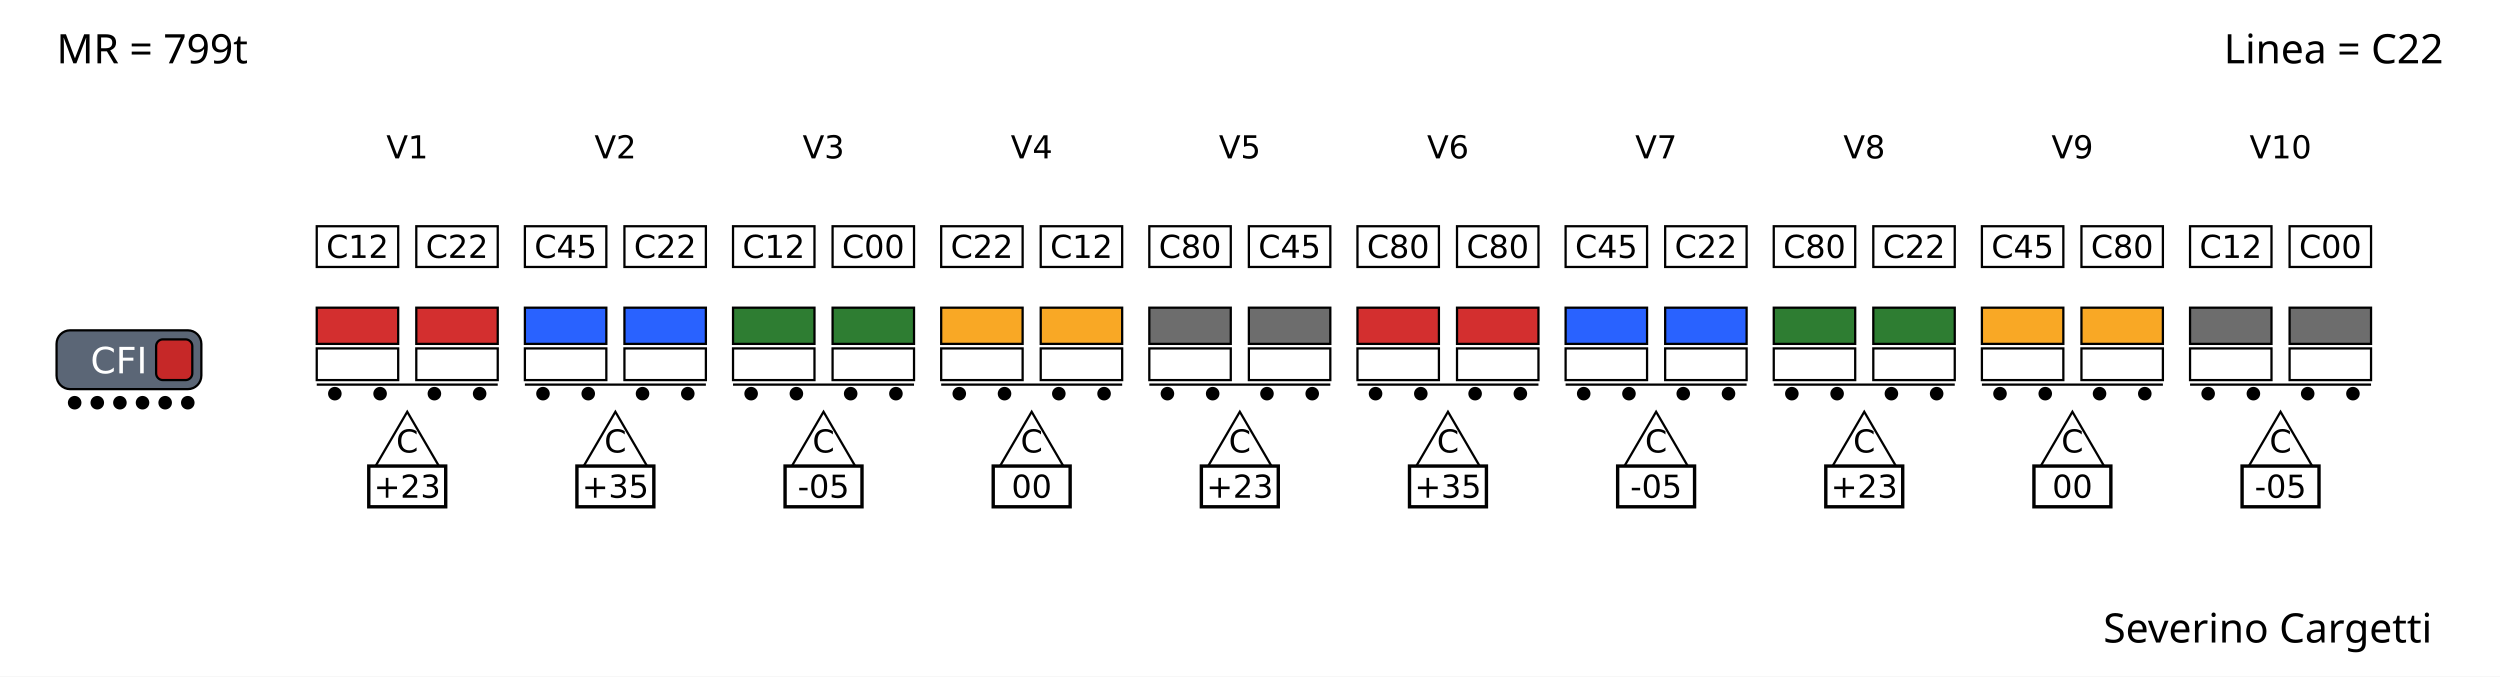
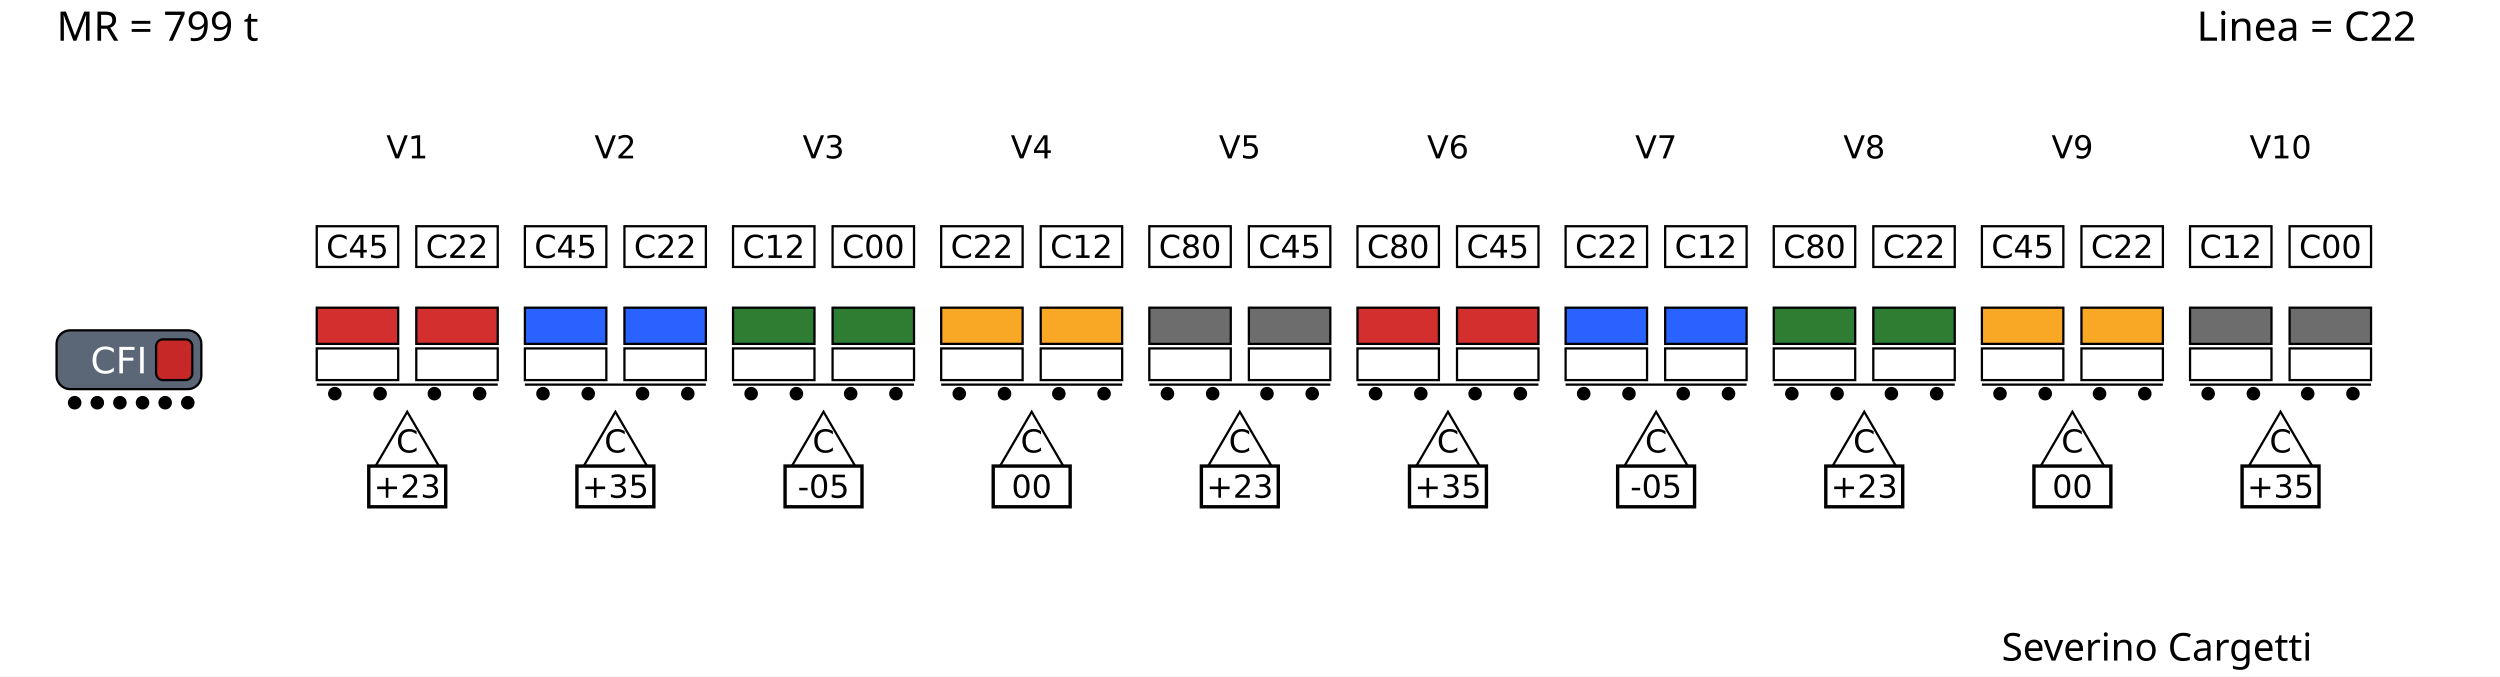
<svg xmlns="http://www.w3.org/2000/svg" width="1105" height="299" viewBox="0 0 1105 299">
  <rect width="100%" height="100%" fill="white" />
-   <text x="25" y="28" font-family="DejaVuSans-Bold" font-size="18">MR = 799t</text>
-   <text x="1080" y="28" text-anchor="end" font-family="DejaVuSans-Bold" font-size="18">Linea = C22</text>
+   <text x="25" y="18" font-family="DejaVuSans-Bold" font-size="18">MR = 799 t</text>
+   <text x="1068" y="18" text-anchor="end" font-family="DejaVuSans-Bold" font-size="18">Linea = C22</text>
  <rect x="25" y="146" width="64" height="26" rx="6" ry="6" fill="#5b6676" stroke="black" stroke-width="1" />
  <rect x="69" y="150" width="16" height="18" rx="3" ry="3" fill="#c62828" stroke="black" stroke-width="1" />
  <text x="40" y="165" font-family="DejaVuSans" font-size="16" fill="white">CFI</text>
  <circle cx="33" cy="178" r="3" fill="black" />
  <circle cx="43" cy="178" r="3" fill="black" />
  <circle cx="53" cy="178" r="3" fill="black" />
  <circle cx="63" cy="178" r="3" fill="black" />
  <circle cx="73" cy="178" r="3" fill="black" />
  <circle cx="83" cy="178" r="3" fill="black" />
  <text x="180.0" y="70" text-anchor="middle" font-family="DejaVuSans" font-size="14">V1</text>
  <rect x="140" y="100" width="36" height="18" fill="white" stroke="black" stroke-width="1" />
-   <text x="158.0" y="114" text-anchor="middle" font-family="DejaVuSans" font-size="14">C12</text>
+   <text x="158.0" y="114" text-anchor="middle" font-family="DejaVuSans" font-size="14">C45</text>
  <rect x="140" y="136" width="36" height="16" fill="#d32f2f" stroke="black" stroke-width="1" />
  <rect x="140" y="154" width="36" height="14" fill="white" stroke="black" stroke-width="1" />
  <circle cx="148" cy="174" r="3" fill="black" />
  <circle cx="168" cy="174" r="3" fill="black" />
  <rect x="184" y="100" width="36" height="18" fill="white" stroke="black" stroke-width="1" />
  <text x="202.0" y="114" text-anchor="middle" font-family="DejaVuSans" font-size="14">C22</text>
  <rect x="184" y="136" width="36" height="16" fill="#d32f2f" stroke="black" stroke-width="1" />
  <rect x="184" y="154" width="36" height="14" fill="white" stroke="black" stroke-width="1" />
  <circle cx="192" cy="174" r="3" fill="black" />
  <circle cx="212" cy="174" r="3" fill="black" />
  <line x1="140" y1="170" x2="220" y2="170" stroke="black" stroke-width="1" />
  <polygon points="180.0,182 166.0,206 194.0,206" fill="white" stroke="black" stroke-width="1" />
  <text x="180.0" y="200" text-anchor="middle" font-family="DejaVuSans" font-size="14">C</text>
  <rect x="163.0" y="206" width="34" height="18" fill="white" stroke="black" stroke-width="1.5" />
  <text x="180.0" y="220" text-anchor="middle" font-family="DejaVuSans" font-size="14">+23</text>
  <text x="272.0" y="70" text-anchor="middle" font-family="DejaVuSans" font-size="14">V2</text>
  <rect x="232" y="100" width="36" height="18" fill="white" stroke="black" stroke-width="1" />
  <text x="250.0" y="114" text-anchor="middle" font-family="DejaVuSans" font-size="14">C45</text>
  <rect x="232" y="136" width="36" height="16" fill="#2962ff" stroke="black" stroke-width="1" />
  <rect x="232" y="154" width="36" height="14" fill="white" stroke="black" stroke-width="1" />
  <circle cx="240" cy="174" r="3" fill="black" />
  <circle cx="260" cy="174" r="3" fill="black" />
  <rect x="276" y="100" width="36" height="18" fill="white" stroke="black" stroke-width="1" />
  <text x="294.0" y="114" text-anchor="middle" font-family="DejaVuSans" font-size="14">C22</text>
  <rect x="276" y="136" width="36" height="16" fill="#2962ff" stroke="black" stroke-width="1" />
  <rect x="276" y="154" width="36" height="14" fill="white" stroke="black" stroke-width="1" />
  <circle cx="284" cy="174" r="3" fill="black" />
  <circle cx="304" cy="174" r="3" fill="black" />
  <line x1="232" y1="170" x2="312" y2="170" stroke="black" stroke-width="1" />
  <polygon points="272.0,182 258.0,206 286.0,206" fill="white" stroke="black" stroke-width="1" />
  <text x="272.0" y="200" text-anchor="middle" font-family="DejaVuSans" font-size="14">C</text>
  <rect x="255.0" y="206" width="34" height="18" fill="white" stroke="black" stroke-width="1.5" />
  <text x="272.0" y="220" text-anchor="middle" font-family="DejaVuSans" font-size="14">+35</text>
  <text x="364.0" y="70" text-anchor="middle" font-family="DejaVuSans" font-size="14">V3</text>
  <rect x="324" y="100" width="36" height="18" fill="white" stroke="black" stroke-width="1" />
  <text x="342.0" y="114" text-anchor="middle" font-family="DejaVuSans" font-size="14">C12</text>
  <rect x="324" y="136" width="36" height="16" fill="#2e7d32" stroke="black" stroke-width="1" />
  <rect x="324" y="154" width="36" height="14" fill="white" stroke="black" stroke-width="1" />
  <circle cx="332" cy="174" r="3" fill="black" />
  <circle cx="352" cy="174" r="3" fill="black" />
  <rect x="368" y="100" width="36" height="18" fill="white" stroke="black" stroke-width="1" />
  <text x="386.0" y="114" text-anchor="middle" font-family="DejaVuSans" font-size="14">C00</text>
  <rect x="368" y="136" width="36" height="16" fill="#2e7d32" stroke="black" stroke-width="1" />
  <rect x="368" y="154" width="36" height="14" fill="white" stroke="black" stroke-width="1" />
  <circle cx="376" cy="174" r="3" fill="black" />
  <circle cx="396" cy="174" r="3" fill="black" />
  <line x1="324" y1="170" x2="404" y2="170" stroke="black" stroke-width="1" />
  <polygon points="364.0,182 350.0,206 378.0,206" fill="white" stroke="black" stroke-width="1" />
  <text x="364.0" y="200" text-anchor="middle" font-family="DejaVuSans" font-size="14">C</text>
  <rect x="347.0" y="206" width="34" height="18" fill="white" stroke="black" stroke-width="1.5" />
  <text x="364.0" y="220" text-anchor="middle" font-family="DejaVuSans" font-size="14">-05</text>
  <text x="456.0" y="70" text-anchor="middle" font-family="DejaVuSans" font-size="14">V4</text>
  <rect x="416" y="100" width="36" height="18" fill="white" stroke="black" stroke-width="1" />
  <text x="434.0" y="114" text-anchor="middle" font-family="DejaVuSans" font-size="14">C22</text>
  <rect x="416" y="136" width="36" height="16" fill="#f9a825" stroke="black" stroke-width="1" />
  <rect x="416" y="154" width="36" height="14" fill="white" stroke="black" stroke-width="1" />
  <circle cx="424" cy="174" r="3" fill="black" />
  <circle cx="444" cy="174" r="3" fill="black" />
  <rect x="460" y="100" width="36" height="18" fill="white" stroke="black" stroke-width="1" />
  <text x="478.0" y="114" text-anchor="middle" font-family="DejaVuSans" font-size="14">C12</text>
  <rect x="460" y="136" width="36" height="16" fill="#f9a825" stroke="black" stroke-width="1" />
  <rect x="460" y="154" width="36" height="14" fill="white" stroke="black" stroke-width="1" />
  <circle cx="468" cy="174" r="3" fill="black" />
  <circle cx="488" cy="174" r="3" fill="black" />
  <line x1="416" y1="170" x2="496" y2="170" stroke="black" stroke-width="1" />
  <polygon points="456.0,182 442.0,206 470.0,206" fill="white" stroke="black" stroke-width="1" />
  <text x="456.0" y="200" text-anchor="middle" font-family="DejaVuSans" font-size="14">C</text>
  <rect x="439.0" y="206" width="34" height="18" fill="white" stroke="black" stroke-width="1.5" />
  <text x="456.0" y="220" text-anchor="middle" font-family="DejaVuSans" font-size="14">00</text>
  <text x="548.0" y="70" text-anchor="middle" font-family="DejaVuSans" font-size="14">V5</text>
  <rect x="508" y="100" width="36" height="18" fill="white" stroke="black" stroke-width="1" />
  <text x="526.0" y="114" text-anchor="middle" font-family="DejaVuSans" font-size="14">C80</text>
  <rect x="508" y="136" width="36" height="16" fill="#6d6d6d" stroke="black" stroke-width="1" />
  <rect x="508" y="154" width="36" height="14" fill="white" stroke="black" stroke-width="1" />
  <circle cx="516" cy="174" r="3" fill="black" />
  <circle cx="536" cy="174" r="3" fill="black" />
  <rect x="552" y="100" width="36" height="18" fill="white" stroke="black" stroke-width="1" />
  <text x="570.0" y="114" text-anchor="middle" font-family="DejaVuSans" font-size="14">C45</text>
  <rect x="552" y="136" width="36" height="16" fill="#6d6d6d" stroke="black" stroke-width="1" />
  <rect x="552" y="154" width="36" height="14" fill="white" stroke="black" stroke-width="1" />
  <circle cx="560" cy="174" r="3" fill="black" />
  <circle cx="580" cy="174" r="3" fill="black" />
  <line x1="508" y1="170" x2="588" y2="170" stroke="black" stroke-width="1" />
  <polygon points="548.0,182 534.0,206 562.0,206" fill="white" stroke="black" stroke-width="1" />
  <text x="548.0" y="200" text-anchor="middle" font-family="DejaVuSans" font-size="14">C</text>
  <rect x="531.0" y="206" width="34" height="18" fill="white" stroke="black" stroke-width="1.5" />
  <text x="548.0" y="220" text-anchor="middle" font-family="DejaVuSans" font-size="14">+23</text>
  <text x="640.0" y="70" text-anchor="middle" font-family="DejaVuSans" font-size="14">V6</text>
  <rect x="600" y="100" width="36" height="18" fill="white" stroke="black" stroke-width="1" />
  <text x="618.0" y="114" text-anchor="middle" font-family="DejaVuSans" font-size="14">C80</text>
  <rect x="600" y="136" width="36" height="16" fill="#d32f2f" stroke="black" stroke-width="1" />
  <rect x="600" y="154" width="36" height="14" fill="white" stroke="black" stroke-width="1" />
  <circle cx="608" cy="174" r="3" fill="black" />
  <circle cx="628" cy="174" r="3" fill="black" />
  <rect x="644" y="100" width="36" height="18" fill="white" stroke="black" stroke-width="1" />
-   <text x="662.0" y="114" text-anchor="middle" font-family="DejaVuSans" font-size="14">C80</text>
+   <text x="662.0" y="114" text-anchor="middle" font-family="DejaVuSans" font-size="14">C45</text>
  <rect x="644" y="136" width="36" height="16" fill="#d32f2f" stroke="black" stroke-width="1" />
  <rect x="644" y="154" width="36" height="14" fill="white" stroke="black" stroke-width="1" />
  <circle cx="652" cy="174" r="3" fill="black" />
  <circle cx="672" cy="174" r="3" fill="black" />
  <line x1="600" y1="170" x2="680" y2="170" stroke="black" stroke-width="1" />
  <polygon points="640.0,182 626.0,206 654.0,206" fill="white" stroke="black" stroke-width="1" />
  <text x="640.0" y="200" text-anchor="middle" font-family="DejaVuSans" font-size="14">C</text>
  <rect x="623.0" y="206" width="34" height="18" fill="white" stroke="black" stroke-width="1.5" />
  <text x="640.0" y="220" text-anchor="middle" font-family="DejaVuSans" font-size="14">+35</text>
  <text x="732.0" y="70" text-anchor="middle" font-family="DejaVuSans" font-size="14">V7</text>
  <rect x="692" y="100" width="36" height="18" fill="white" stroke="black" stroke-width="1" />
-   <text x="710.0" y="114" text-anchor="middle" font-family="DejaVuSans" font-size="14">C45</text>
+   <text x="710.0" y="114" text-anchor="middle" font-family="DejaVuSans" font-size="14">C22</text>
  <rect x="692" y="136" width="36" height="16" fill="#2962ff" stroke="black" stroke-width="1" />
  <rect x="692" y="154" width="36" height="14" fill="white" stroke="black" stroke-width="1" />
  <circle cx="700" cy="174" r="3" fill="black" />
  <circle cx="720" cy="174" r="3" fill="black" />
  <rect x="736" y="100" width="36" height="18" fill="white" stroke="black" stroke-width="1" />
-   <text x="754.0" y="114" text-anchor="middle" font-family="DejaVuSans" font-size="14">C22</text>
+   <text x="754.0" y="114" text-anchor="middle" font-family="DejaVuSans" font-size="14">C12</text>
  <rect x="736" y="136" width="36" height="16" fill="#2962ff" stroke="black" stroke-width="1" />
  <rect x="736" y="154" width="36" height="14" fill="white" stroke="black" stroke-width="1" />
  <circle cx="744" cy="174" r="3" fill="black" />
  <circle cx="764" cy="174" r="3" fill="black" />
  <line x1="692" y1="170" x2="772" y2="170" stroke="black" stroke-width="1" />
  <polygon points="732.0,182 718.0,206 746.0,206" fill="white" stroke="black" stroke-width="1" />
  <text x="732.0" y="200" text-anchor="middle" font-family="DejaVuSans" font-size="14">C</text>
  <rect x="715.0" y="206" width="34" height="18" fill="white" stroke="black" stroke-width="1.5" />
  <text x="732.0" y="220" text-anchor="middle" font-family="DejaVuSans" font-size="14">-05</text>
  <text x="824.0" y="70" text-anchor="middle" font-family="DejaVuSans" font-size="14">V8</text>
  <rect x="784" y="100" width="36" height="18" fill="white" stroke="black" stroke-width="1" />
  <text x="802.0" y="114" text-anchor="middle" font-family="DejaVuSans" font-size="14">C80</text>
  <rect x="784" y="136" width="36" height="16" fill="#2e7d32" stroke="black" stroke-width="1" />
  <rect x="784" y="154" width="36" height="14" fill="white" stroke="black" stroke-width="1" />
  <circle cx="792" cy="174" r="3" fill="black" />
  <circle cx="812" cy="174" r="3" fill="black" />
  <rect x="828" y="100" width="36" height="18" fill="white" stroke="black" stroke-width="1" />
  <text x="846.0" y="114" text-anchor="middle" font-family="DejaVuSans" font-size="14">C22</text>
  <rect x="828" y="136" width="36" height="16" fill="#2e7d32" stroke="black" stroke-width="1" />
  <rect x="828" y="154" width="36" height="14" fill="white" stroke="black" stroke-width="1" />
  <circle cx="836" cy="174" r="3" fill="black" />
  <circle cx="856" cy="174" r="3" fill="black" />
  <line x1="784" y1="170" x2="864" y2="170" stroke="black" stroke-width="1" />
  <polygon points="824.0,182 810.0,206 838.0,206" fill="white" stroke="black" stroke-width="1" />
  <text x="824.0" y="200" text-anchor="middle" font-family="DejaVuSans" font-size="14">C</text>
  <rect x="807.0" y="206" width="34" height="18" fill="white" stroke="black" stroke-width="1.5" />
  <text x="824.0" y="220" text-anchor="middle" font-family="DejaVuSans" font-size="14">+23</text>
  <text x="916.0" y="70" text-anchor="middle" font-family="DejaVuSans" font-size="14">V9</text>
  <rect x="876" y="100" width="36" height="18" fill="white" stroke="black" stroke-width="1" />
  <text x="894.0" y="114" text-anchor="middle" font-family="DejaVuSans" font-size="14">C45</text>
  <rect x="876" y="136" width="36" height="16" fill="#f9a825" stroke="black" stroke-width="1" />
  <rect x="876" y="154" width="36" height="14" fill="white" stroke="black" stroke-width="1" />
  <circle cx="884" cy="174" r="3" fill="black" />
  <circle cx="904" cy="174" r="3" fill="black" />
  <rect x="920" y="100" width="36" height="18" fill="white" stroke="black" stroke-width="1" />
-   <text x="938.0" y="114" text-anchor="middle" font-family="DejaVuSans" font-size="14">C80</text>
+   <text x="938.0" y="114" text-anchor="middle" font-family="DejaVuSans" font-size="14">C22</text>
  <rect x="920" y="136" width="36" height="16" fill="#f9a825" stroke="black" stroke-width="1" />
  <rect x="920" y="154" width="36" height="14" fill="white" stroke="black" stroke-width="1" />
  <circle cx="928" cy="174" r="3" fill="black" />
  <circle cx="948" cy="174" r="3" fill="black" />
  <line x1="876" y1="170" x2="956" y2="170" stroke="black" stroke-width="1" />
  <polygon points="916.0,182 902.0,206 930.0,206" fill="white" stroke="black" stroke-width="1" />
  <text x="916.0" y="200" text-anchor="middle" font-family="DejaVuSans" font-size="14">C</text>
  <rect x="899.0" y="206" width="34" height="18" fill="white" stroke="black" stroke-width="1.5" />
  <text x="916.0" y="220" text-anchor="middle" font-family="DejaVuSans" font-size="14">00</text>
  <text x="1008.0" y="70" text-anchor="middle" font-family="DejaVuSans" font-size="14">V10</text>
  <rect x="968" y="100" width="36" height="18" fill="white" stroke="black" stroke-width="1" />
  <text x="986.0" y="114" text-anchor="middle" font-family="DejaVuSans" font-size="14">C12</text>
  <rect x="968" y="136" width="36" height="16" fill="#6d6d6d" stroke="black" stroke-width="1" />
  <rect x="968" y="154" width="36" height="14" fill="white" stroke="black" stroke-width="1" />
  <circle cx="976" cy="174" r="3" fill="black" />
  <circle cx="996" cy="174" r="3" fill="black" />
  <rect x="1012" y="100" width="36" height="18" fill="white" stroke="black" stroke-width="1" />
  <text x="1030.0" y="114" text-anchor="middle" font-family="DejaVuSans" font-size="14">C00</text>
  <rect x="1012" y="136" width="36" height="16" fill="#6d6d6d" stroke="black" stroke-width="1" />
  <rect x="1012" y="154" width="36" height="14" fill="white" stroke="black" stroke-width="1" />
  <circle cx="1020" cy="174" r="3" fill="black" />
  <circle cx="1040" cy="174" r="3" fill="black" />
  <line x1="968" y1="170" x2="1048" y2="170" stroke="black" stroke-width="1" />
  <polygon points="1008.0,182 994.0,206 1022.0,206" fill="white" stroke="black" stroke-width="1" />
  <text x="1008.0" y="200" text-anchor="middle" font-family="DejaVuSans" font-size="14">C</text>
  <rect x="991.0" y="206" width="34" height="18" fill="white" stroke="black" stroke-width="1.5" />
-   <text x="1008.0" y="220" text-anchor="middle" font-family="DejaVuSans" font-size="14">-05</text>
-   <text x="1075" y="284" text-anchor="end" font-family="DejaVuSans-Oblique" font-size="18">Severino Cargetti</text>
+   <text x="1008.0" y="220" text-anchor="middle" font-family="DejaVuSans" font-size="14">+35</text>
+   <text x="1022" y="292" text-anchor="end" font-family="DejaVuSans-Oblique" font-size="17">Severino Cargetti</text>
</svg>
